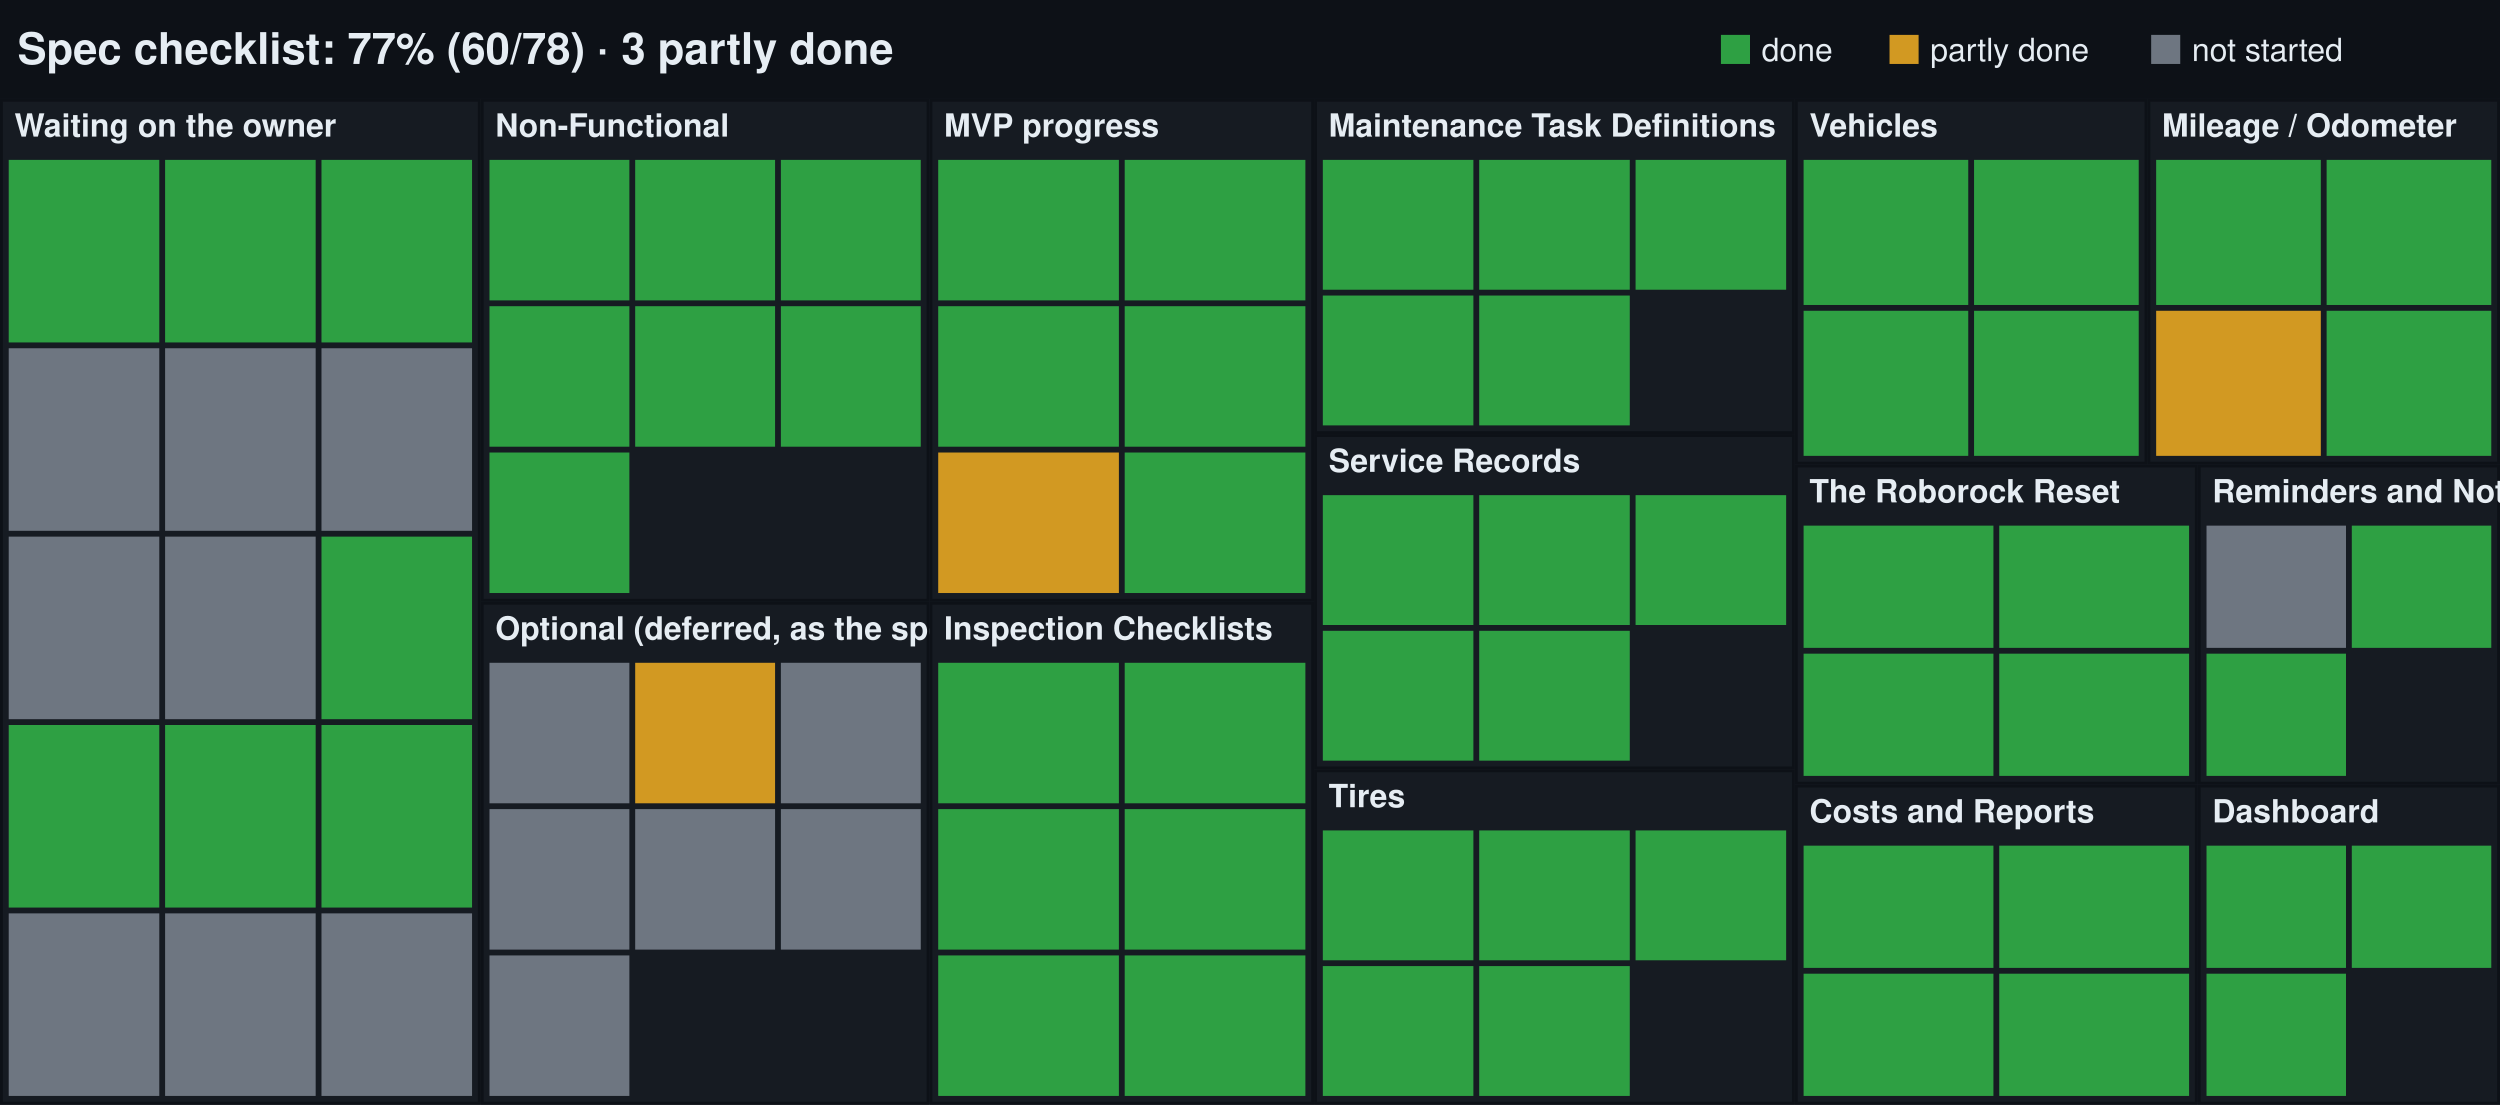
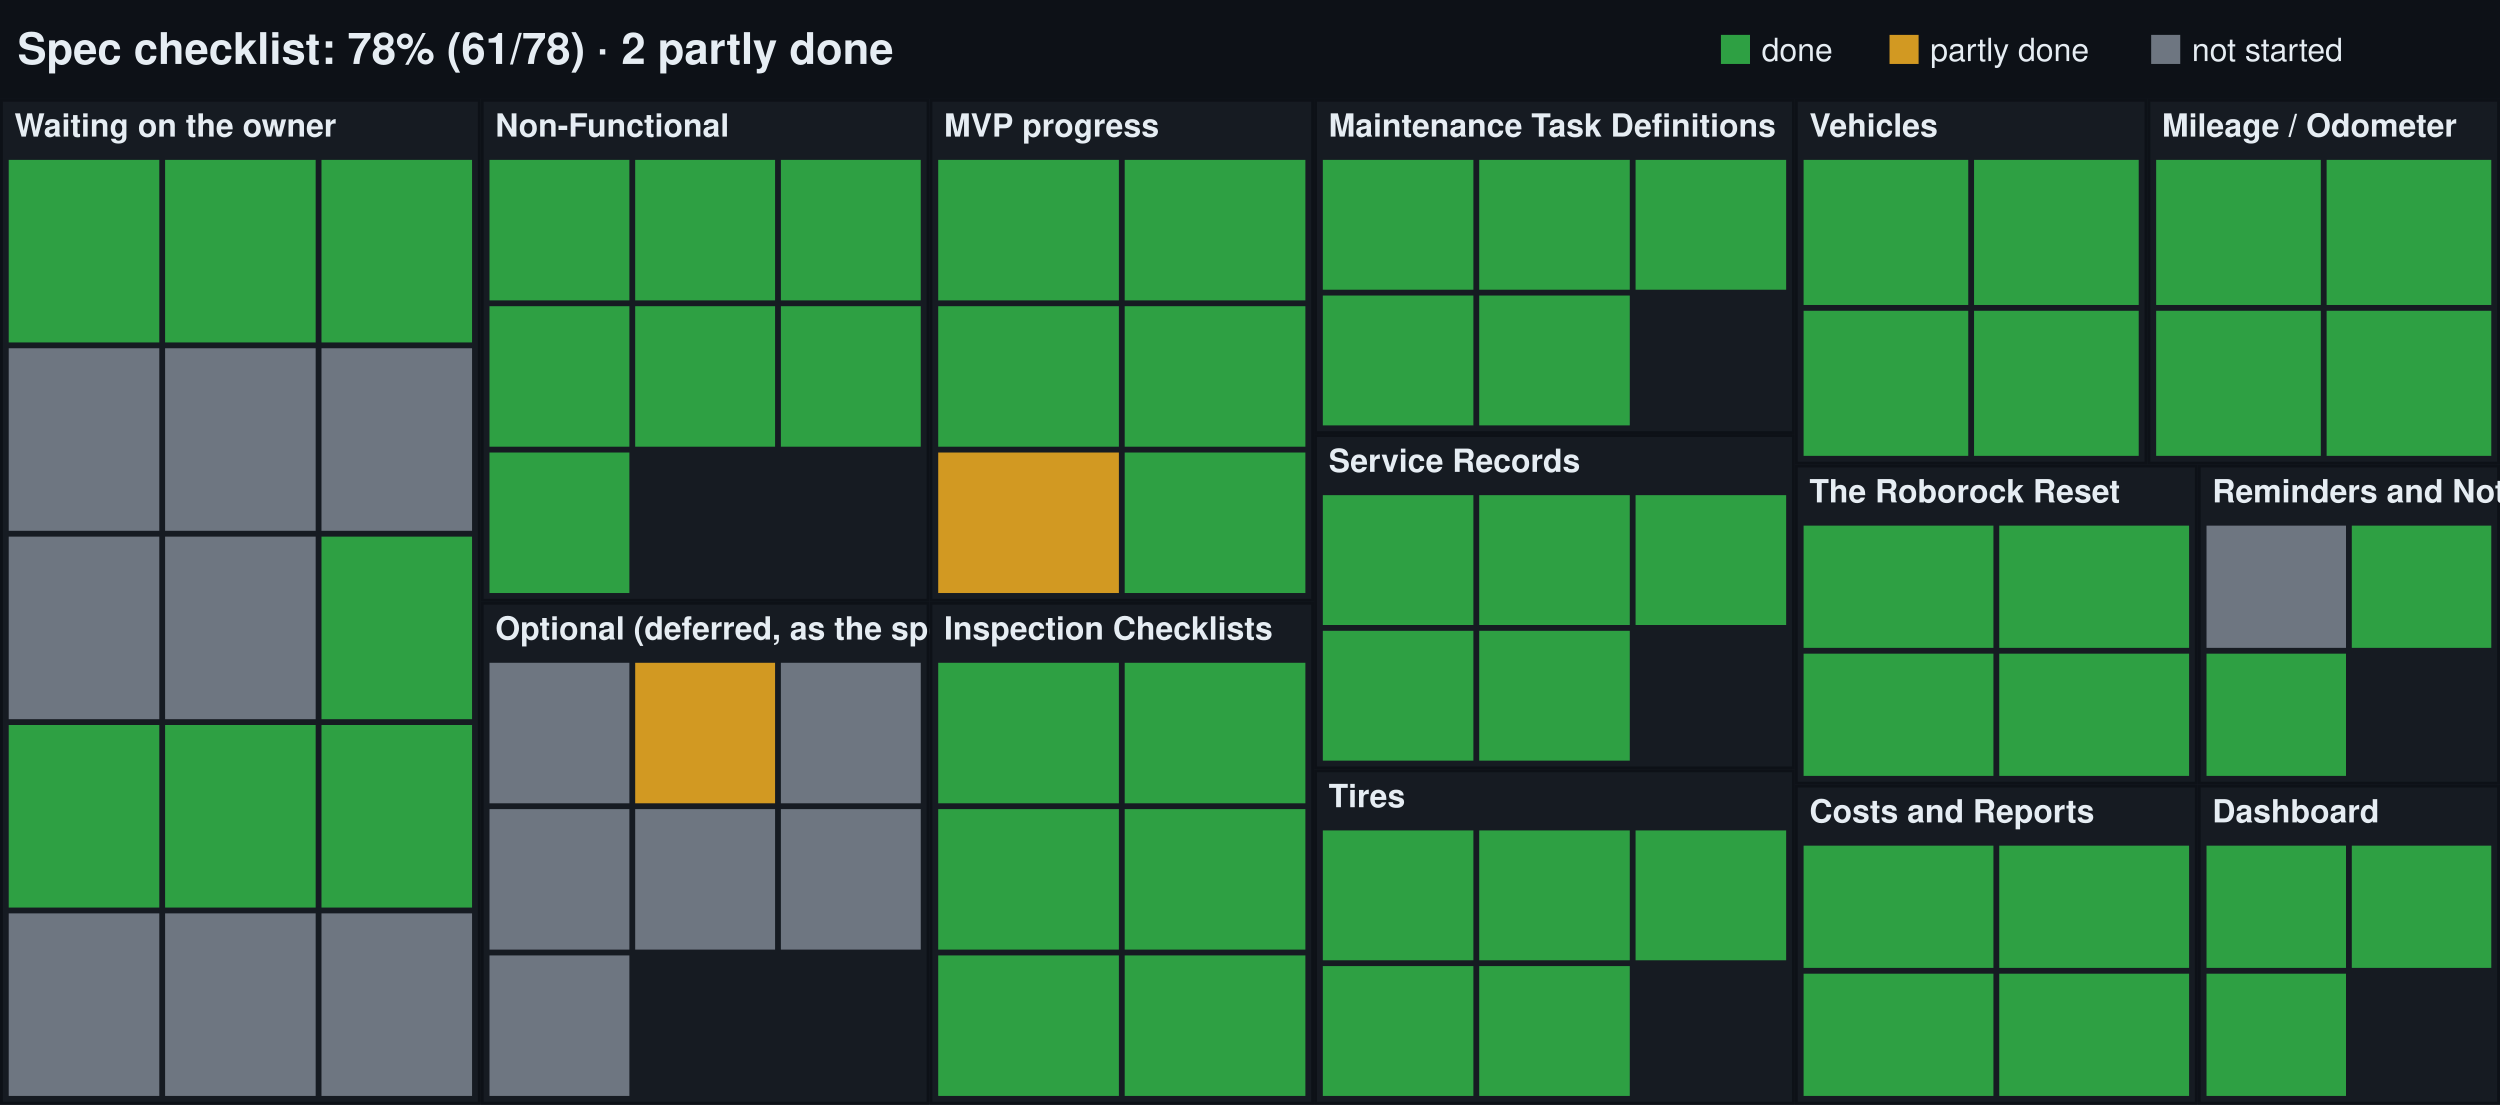
<svg xmlns="http://www.w3.org/2000/svg" width="860" height="380" viewBox="0 0 860 380" font-family="-apple-system,Segoe UI,Helvetica,Arial,sans-serif">
  <rect width="860" height="380" fill="#0d1117" />
-   <text x="6" y="22" fill="#e6edf3" font-size="15" font-weight="600">Spec checklist: 77% (60/78) · 3 partly done</text>
+   <text x="6" y="22" fill="#e6edf3" font-size="15" font-weight="600">Spec checklist: 78% (61/78) · 2 partly done</text>
  <g font-size="11">
    <rect x="592" y="12" width="10" height="10" fill="#2ea043" />
    <text x="606" y="21" fill="#e6edf3">done</text>
    <rect x="650" y="12" width="10" height="10" fill="#d29922" />
    <text x="664" y="21" fill="#e6edf3">partly done</text>
    <rect x="740" y="12" width="10" height="10" fill="#6e7681" />
    <text x="754" y="21" fill="#e6edf3">not started</text>
  </g>
  <svg x="0" y="34" width="165.385" height="346">
    <rect width="165.385" height="346" fill="#161b22" stroke="#0d1117" stroke-width="2" />
    <text x="5" y="13" fill="#e6edf3" font-size="11" font-weight="600">Waiting on the owner</text>
    <rect x="3" y="21" width="51.795" height="62.8" fill="#2ea043" />
    <rect x="56.795" y="21" width="51.795" height="62.8" fill="#2ea043" />
    <rect x="110.59" y="21" width="51.795" height="62.8" fill="#2ea043" />
    <rect x="3" y="85.8" width="51.795" height="62.8" fill="#6e7681" />
    <rect x="56.795" y="85.8" width="51.795" height="62.8" fill="#6e7681" />
    <rect x="110.59" y="85.8" width="51.795" height="62.8" fill="#6e7681" />
    <rect x="3" y="150.6" width="51.795" height="62.8" fill="#6e7681" />
    <rect x="56.795" y="150.6" width="51.795" height="62.8" fill="#6e7681" />
    <rect x="110.59" y="150.6" width="51.795" height="62.8" fill="#2ea043" />
    <rect x="3" y="215.4" width="51.795" height="62.8" fill="#2ea043" />
    <rect x="56.795" y="215.4" width="51.795" height="62.8" fill="#2ea043" />
    <rect x="110.59" y="215.4" width="51.795" height="62.8" fill="#2ea043" />
    <rect x="3" y="280.2" width="51.795" height="62.8" fill="#6e7681" />
    <rect x="56.795" y="280.2" width="51.795" height="62.8" fill="#6e7681" />
    <rect x="110.59" y="280.2" width="51.795" height="62.8" fill="#6e7681" />
  </svg>
  <svg x="165.385" y="34" width="154.359" height="173">
    <rect width="154.359" height="173" fill="#161b22" stroke="#0d1117" stroke-width="2" />
    <text x="5" y="13" fill="#e6edf3" font-size="11" font-weight="600">Non-Functional</text>
    <rect x="3" y="21" width="48.12" height="48.333" fill="#2ea043" />
    <rect x="53.12" y="21" width="48.12" height="48.333" fill="#2ea043" />
    <rect x="103.239" y="21" width="48.12" height="48.333" fill="#2ea043" />
    <rect x="3" y="71.333" width="48.12" height="48.333" fill="#2ea043" />
    <rect x="53.12" y="71.333" width="48.12" height="48.333" fill="#2ea043" />
    <rect x="103.239" y="71.333" width="48.12" height="48.333" fill="#2ea043" />
    <rect x="3" y="121.667" width="48.12" height="48.333" fill="#2ea043" />
  </svg>
  <svg x="165.385" y="207" width="154.359" height="173">
    <rect width="154.359" height="173" fill="#161b22" stroke="#0d1117" stroke-width="2" />
    <text x="5" y="13" fill="#e6edf3" font-size="11" font-weight="600">Optional (deferred, as the spec allows)</text>
    <rect x="3" y="21" width="48.12" height="48.333" fill="#6e7681" />
    <rect x="53.12" y="21" width="48.12" height="48.333" fill="#d29922" />
    <rect x="103.239" y="21" width="48.12" height="48.333" fill="#6e7681" />
    <rect x="3" y="71.333" width="48.12" height="48.333" fill="#6e7681" />
    <rect x="53.12" y="71.333" width="48.12" height="48.333" fill="#6e7681" />
    <rect x="103.239" y="71.333" width="48.12" height="48.333" fill="#6e7681" />
    <rect x="3" y="121.667" width="48.12" height="48.333" fill="#6e7681" />
  </svg>
  <svg x="319.744" y="34" width="132.308" height="173">
    <rect width="132.308" height="173" fill="#161b22" stroke="#0d1117" stroke-width="2" />
    <text x="5" y="13" fill="#e6edf3" font-size="11" font-weight="600">MVP progress</text>
    <rect x="3" y="21" width="62.154" height="48.333" fill="#2ea043" />
    <rect x="67.154" y="21" width="62.154" height="48.333" fill="#2ea043" />
    <rect x="3" y="71.333" width="62.154" height="48.333" fill="#2ea043" />
    <rect x="67.154" y="71.333" width="62.154" height="48.333" fill="#2ea043" />
    <rect x="3" y="121.667" width="62.154" height="48.333" fill="#d29922" />
    <rect x="67.154" y="121.667" width="62.154" height="48.333" fill="#2ea043" />
  </svg>
  <svg x="319.744" y="207" width="132.308" height="173">
    <rect width="132.308" height="173" fill="#161b22" stroke="#0d1117" stroke-width="2" />
    <text x="5" y="13" fill="#e6edf3" font-size="11" font-weight="600">Inspection Checklists</text>
    <rect x="3" y="21" width="62.154" height="48.333" fill="#2ea043" />
    <rect x="67.154" y="21" width="62.154" height="48.333" fill="#2ea043" />
    <rect x="3" y="71.333" width="62.154" height="48.333" fill="#2ea043" />
    <rect x="67.154" y="71.333" width="62.154" height="48.333" fill="#2ea043" />
    <rect x="3" y="121.667" width="62.154" height="48.333" fill="#2ea043" />
    <rect x="67.154" y="121.667" width="62.154" height="48.333" fill="#2ea043" />
  </svg>
  <svg x="452.051" y="34" width="165.385" height="115.333">
    <rect width="165.385" height="115.333" fill="#161b22" stroke="#0d1117" stroke-width="2" />
    <text x="5" y="13" fill="#e6edf3" font-size="11" font-weight="600">Maintenance Task Definitions</text>
    <rect x="3" y="21" width="51.795" height="44.667" fill="#2ea043" />
    <rect x="56.795" y="21" width="51.795" height="44.667" fill="#2ea043" />
    <rect x="110.59" y="21" width="51.795" height="44.667" fill="#2ea043" />
    <rect x="3" y="67.667" width="51.795" height="44.667" fill="#2ea043" />
    <rect x="56.795" y="67.667" width="51.795" height="44.667" fill="#2ea043" />
  </svg>
  <svg x="452.051" y="149.333" width="165.385" height="115.333">
    <rect width="165.385" height="115.333" fill="#161b22" stroke="#0d1117" stroke-width="2" />
    <text x="5" y="13" fill="#e6edf3" font-size="11" font-weight="600">Service Records</text>
    <rect x="3" y="21" width="51.795" height="44.667" fill="#2ea043" />
    <rect x="56.795" y="21" width="51.795" height="44.667" fill="#2ea043" />
    <rect x="110.59" y="21" width="51.795" height="44.667" fill="#2ea043" />
    <rect x="3" y="67.667" width="51.795" height="44.667" fill="#2ea043" />
    <rect x="56.795" y="67.667" width="51.795" height="44.667" fill="#2ea043" />
  </svg>
  <svg x="452.051" y="264.667" width="165.385" height="115.333">
    <rect width="165.385" height="115.333" fill="#161b22" stroke="#0d1117" stroke-width="2" />
    <text x="5" y="13" fill="#e6edf3" font-size="11" font-weight="600">Tires</text>
    <rect x="3" y="21" width="51.795" height="44.667" fill="#2ea043" />
    <rect x="56.795" y="21" width="51.795" height="44.667" fill="#2ea043" />
    <rect x="110.59" y="21" width="51.795" height="44.667" fill="#2ea043" />
    <rect x="3" y="67.667" width="51.795" height="44.667" fill="#2ea043" />
    <rect x="56.795" y="67.667" width="51.795" height="44.667" fill="#2ea043" />
  </svg>
  <svg x="617.436" y="34" width="121.282" height="125.818">
    <rect width="121.282" height="125.818" fill="#161b22" stroke="#0d1117" stroke-width="2" />
    <text x="5" y="13" fill="#e6edf3" font-size="11" font-weight="600">Vehicles</text>
    <rect x="3" y="21" width="56.641" height="49.909" fill="#2ea043" />
    <rect x="61.641" y="21" width="56.641" height="49.909" fill="#2ea043" />
    <rect x="3" y="72.909" width="56.641" height="49.909" fill="#2ea043" />
    <rect x="61.641" y="72.909" width="56.641" height="49.909" fill="#2ea043" />
  </svg>
  <svg x="738.718" y="34" width="121.282" height="125.818">
    <rect width="121.282" height="125.818" fill="#161b22" stroke="#0d1117" stroke-width="2" />
    <text x="5" y="13" fill="#e6edf3" font-size="11" font-weight="600">Mileage / Odometer</text>
    <rect x="3" y="21" width="56.641" height="49.909" fill="#2ea043" />
    <rect x="61.641" y="21" width="56.641" height="49.909" fill="#2ea043" />
-     <rect x="3" y="72.909" width="56.641" height="49.909" fill="#d29922" />
+     <rect x="3" y="72.909" width="56.641" height="49.909" fill="#2ea043" />
    <rect x="61.641" y="72.909" width="56.641" height="49.909" fill="#2ea043" />
  </svg>
  <svg x="617.436" y="159.818" width="138.608" height="110.091">
    <rect width="138.608" height="110.091" fill="#161b22" stroke="#0d1117" stroke-width="2" />
    <text x="5" y="13" fill="#e6edf3" font-size="11" font-weight="600">The Roborock Reset</text>
    <rect x="3" y="21" width="65.304" height="42.045" fill="#2ea043" />
    <rect x="70.304" y="21" width="65.304" height="42.045" fill="#2ea043" />
    <rect x="3" y="65.045" width="65.304" height="42.045" fill="#2ea043" />
    <rect x="70.304" y="65.045" width="65.304" height="42.045" fill="#2ea043" />
  </svg>
  <svg x="617.436" y="269.909" width="138.608" height="110.091">
    <rect width="138.608" height="110.091" fill="#161b22" stroke="#0d1117" stroke-width="2" />
    <text x="5" y="13" fill="#e6edf3" font-size="11" font-weight="600">Costs and Reports</text>
    <rect x="3" y="21" width="65.304" height="42.045" fill="#2ea043" />
    <rect x="70.304" y="21" width="65.304" height="42.045" fill="#2ea043" />
    <rect x="3" y="65.045" width="65.304" height="42.045" fill="#2ea043" />
    <rect x="70.304" y="65.045" width="65.304" height="42.045" fill="#2ea043" />
  </svg>
  <svg x="756.044" y="159.818" width="103.956" height="110.091">
    <rect width="103.956" height="110.091" fill="#161b22" stroke="#0d1117" stroke-width="2" />
    <text x="5" y="13" fill="#e6edf3" font-size="11" font-weight="600">Reminders and Notifications</text>
    <rect x="3" y="21" width="47.978" height="42.045" fill="#6e7681" />
    <rect x="52.978" y="21" width="47.978" height="42.045" fill="#2ea043" />
    <rect x="3" y="65.045" width="47.978" height="42.045" fill="#2ea043" />
  </svg>
  <svg x="756.044" y="269.909" width="103.956" height="110.091">
    <rect width="103.956" height="110.091" fill="#161b22" stroke="#0d1117" stroke-width="2" />
    <text x="5" y="13" fill="#e6edf3" font-size="11" font-weight="600">Dashboard</text>
    <rect x="3" y="21" width="47.978" height="42.045" fill="#2ea043" />
    <rect x="52.978" y="21" width="47.978" height="42.045" fill="#2ea043" />
    <rect x="3" y="65.045" width="47.978" height="42.045" fill="#2ea043" />
  </svg>
</svg>
